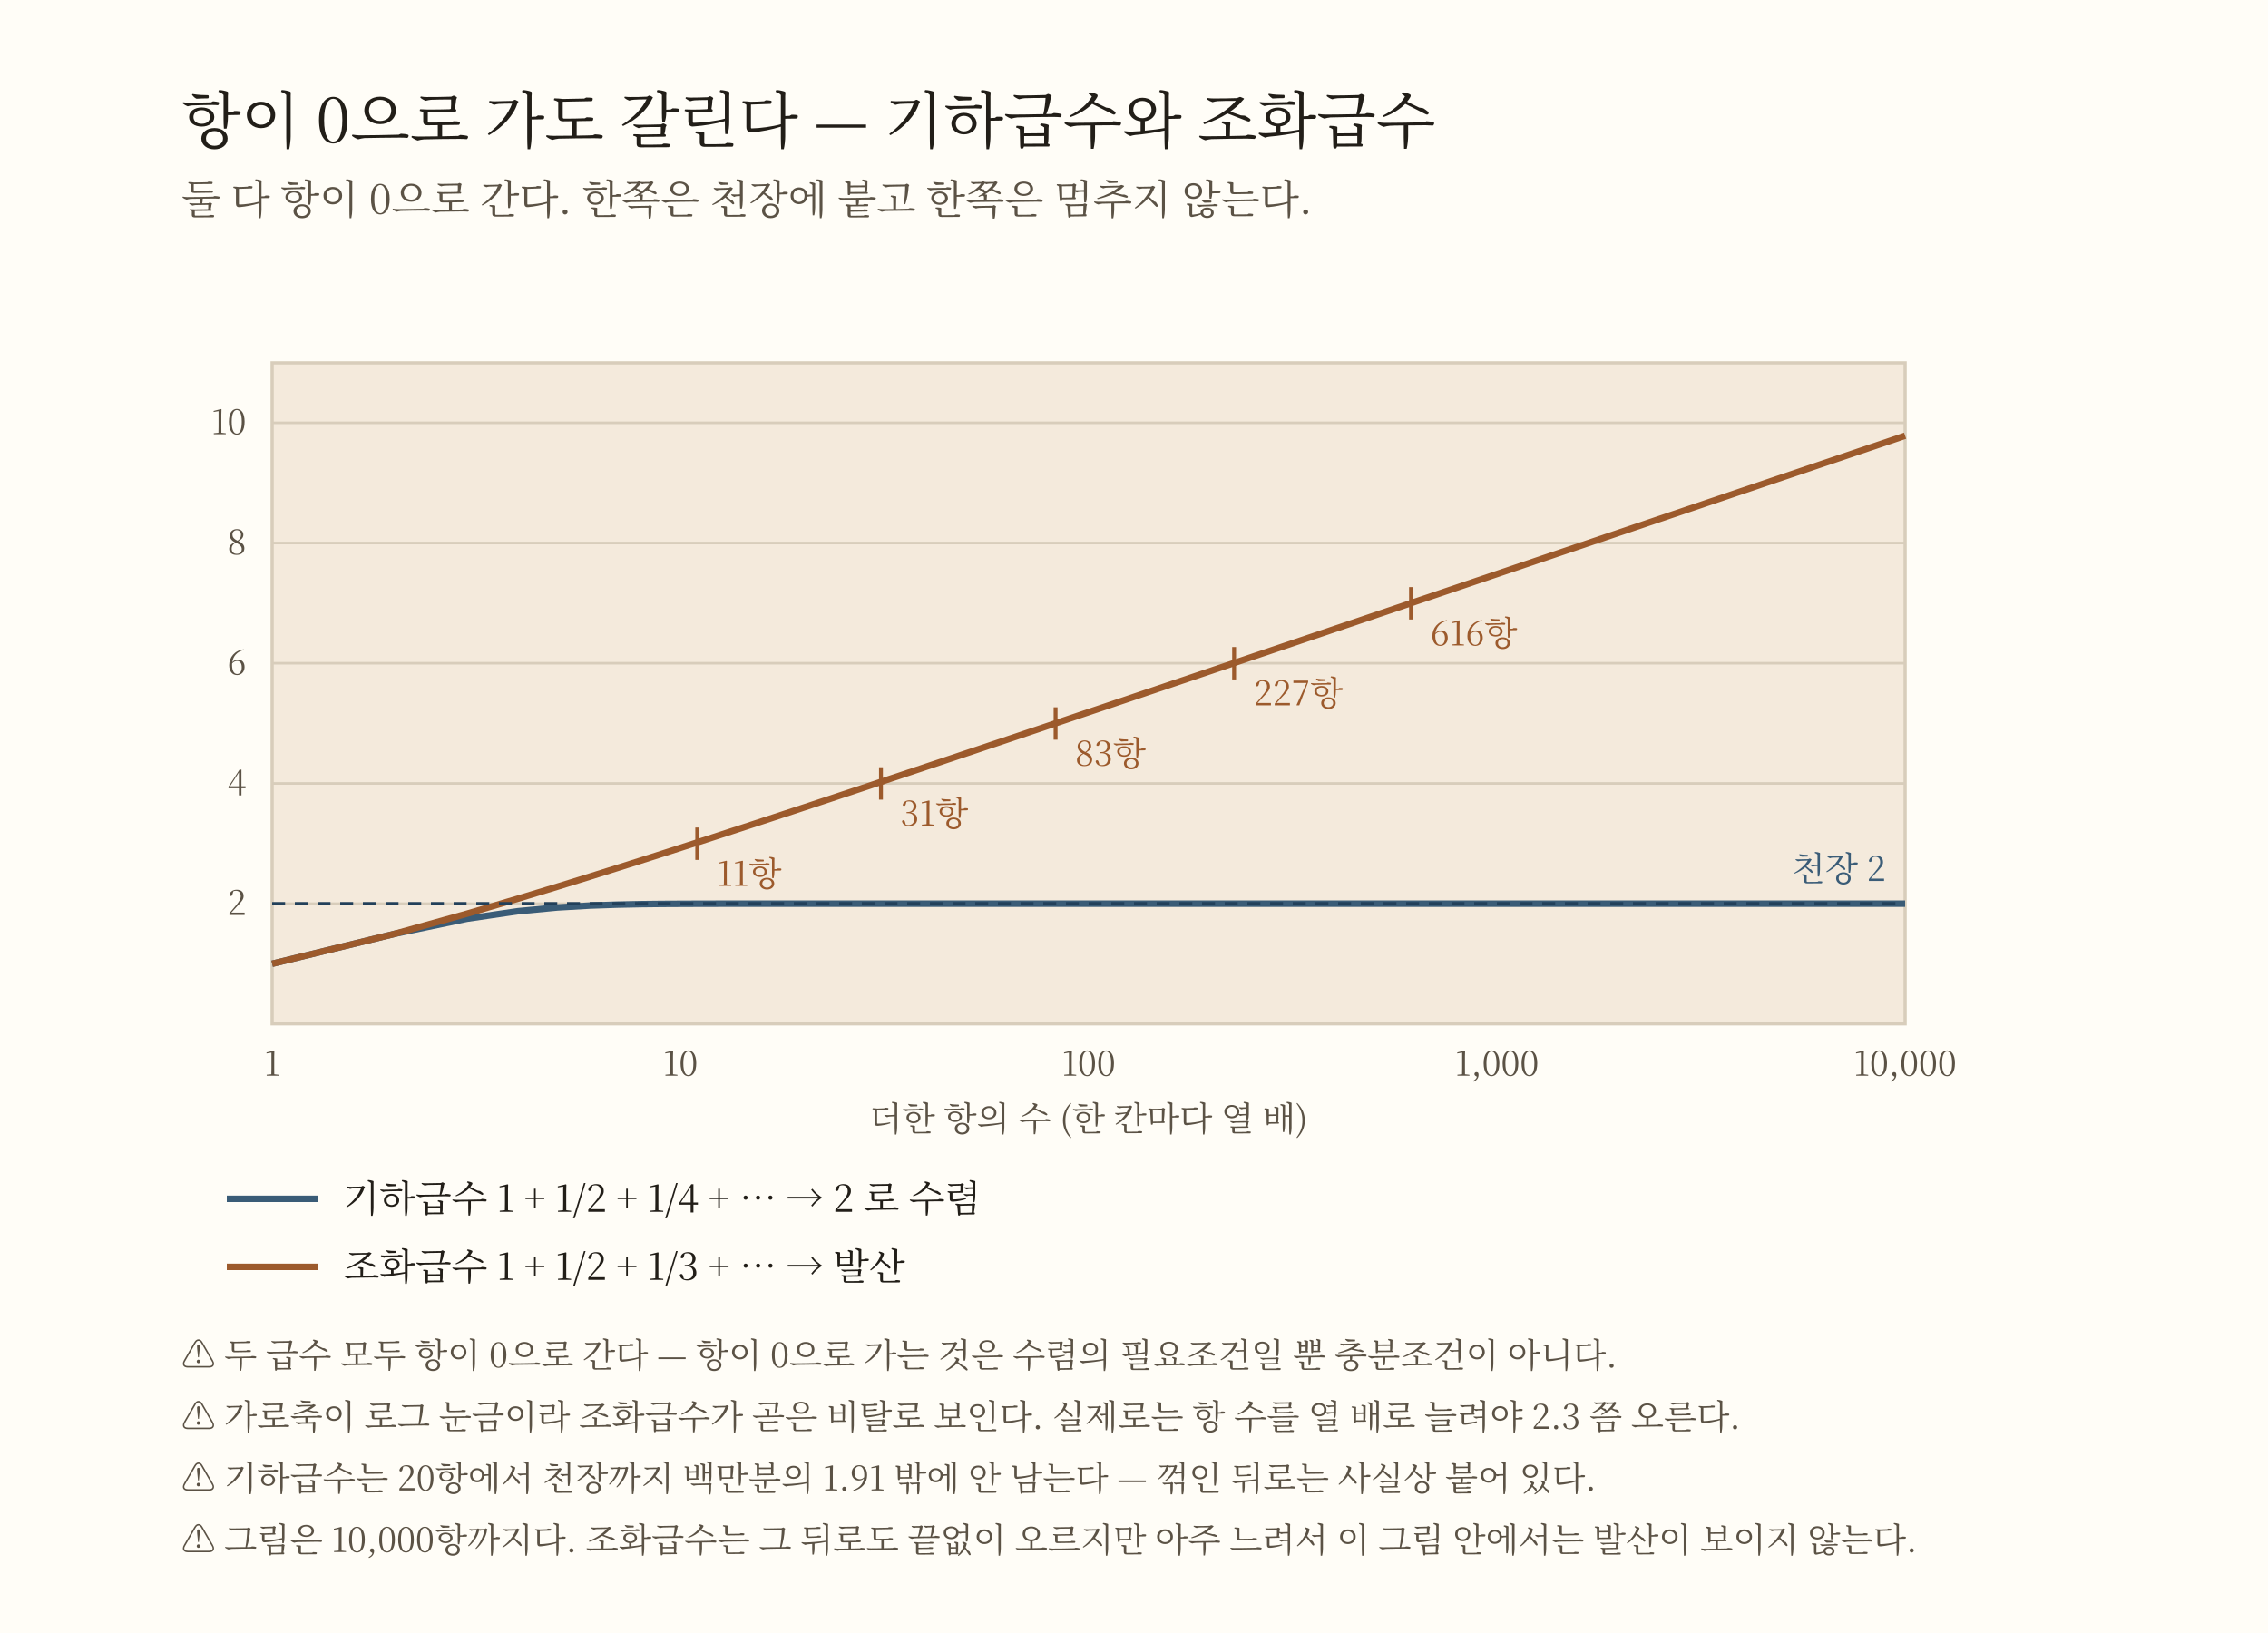
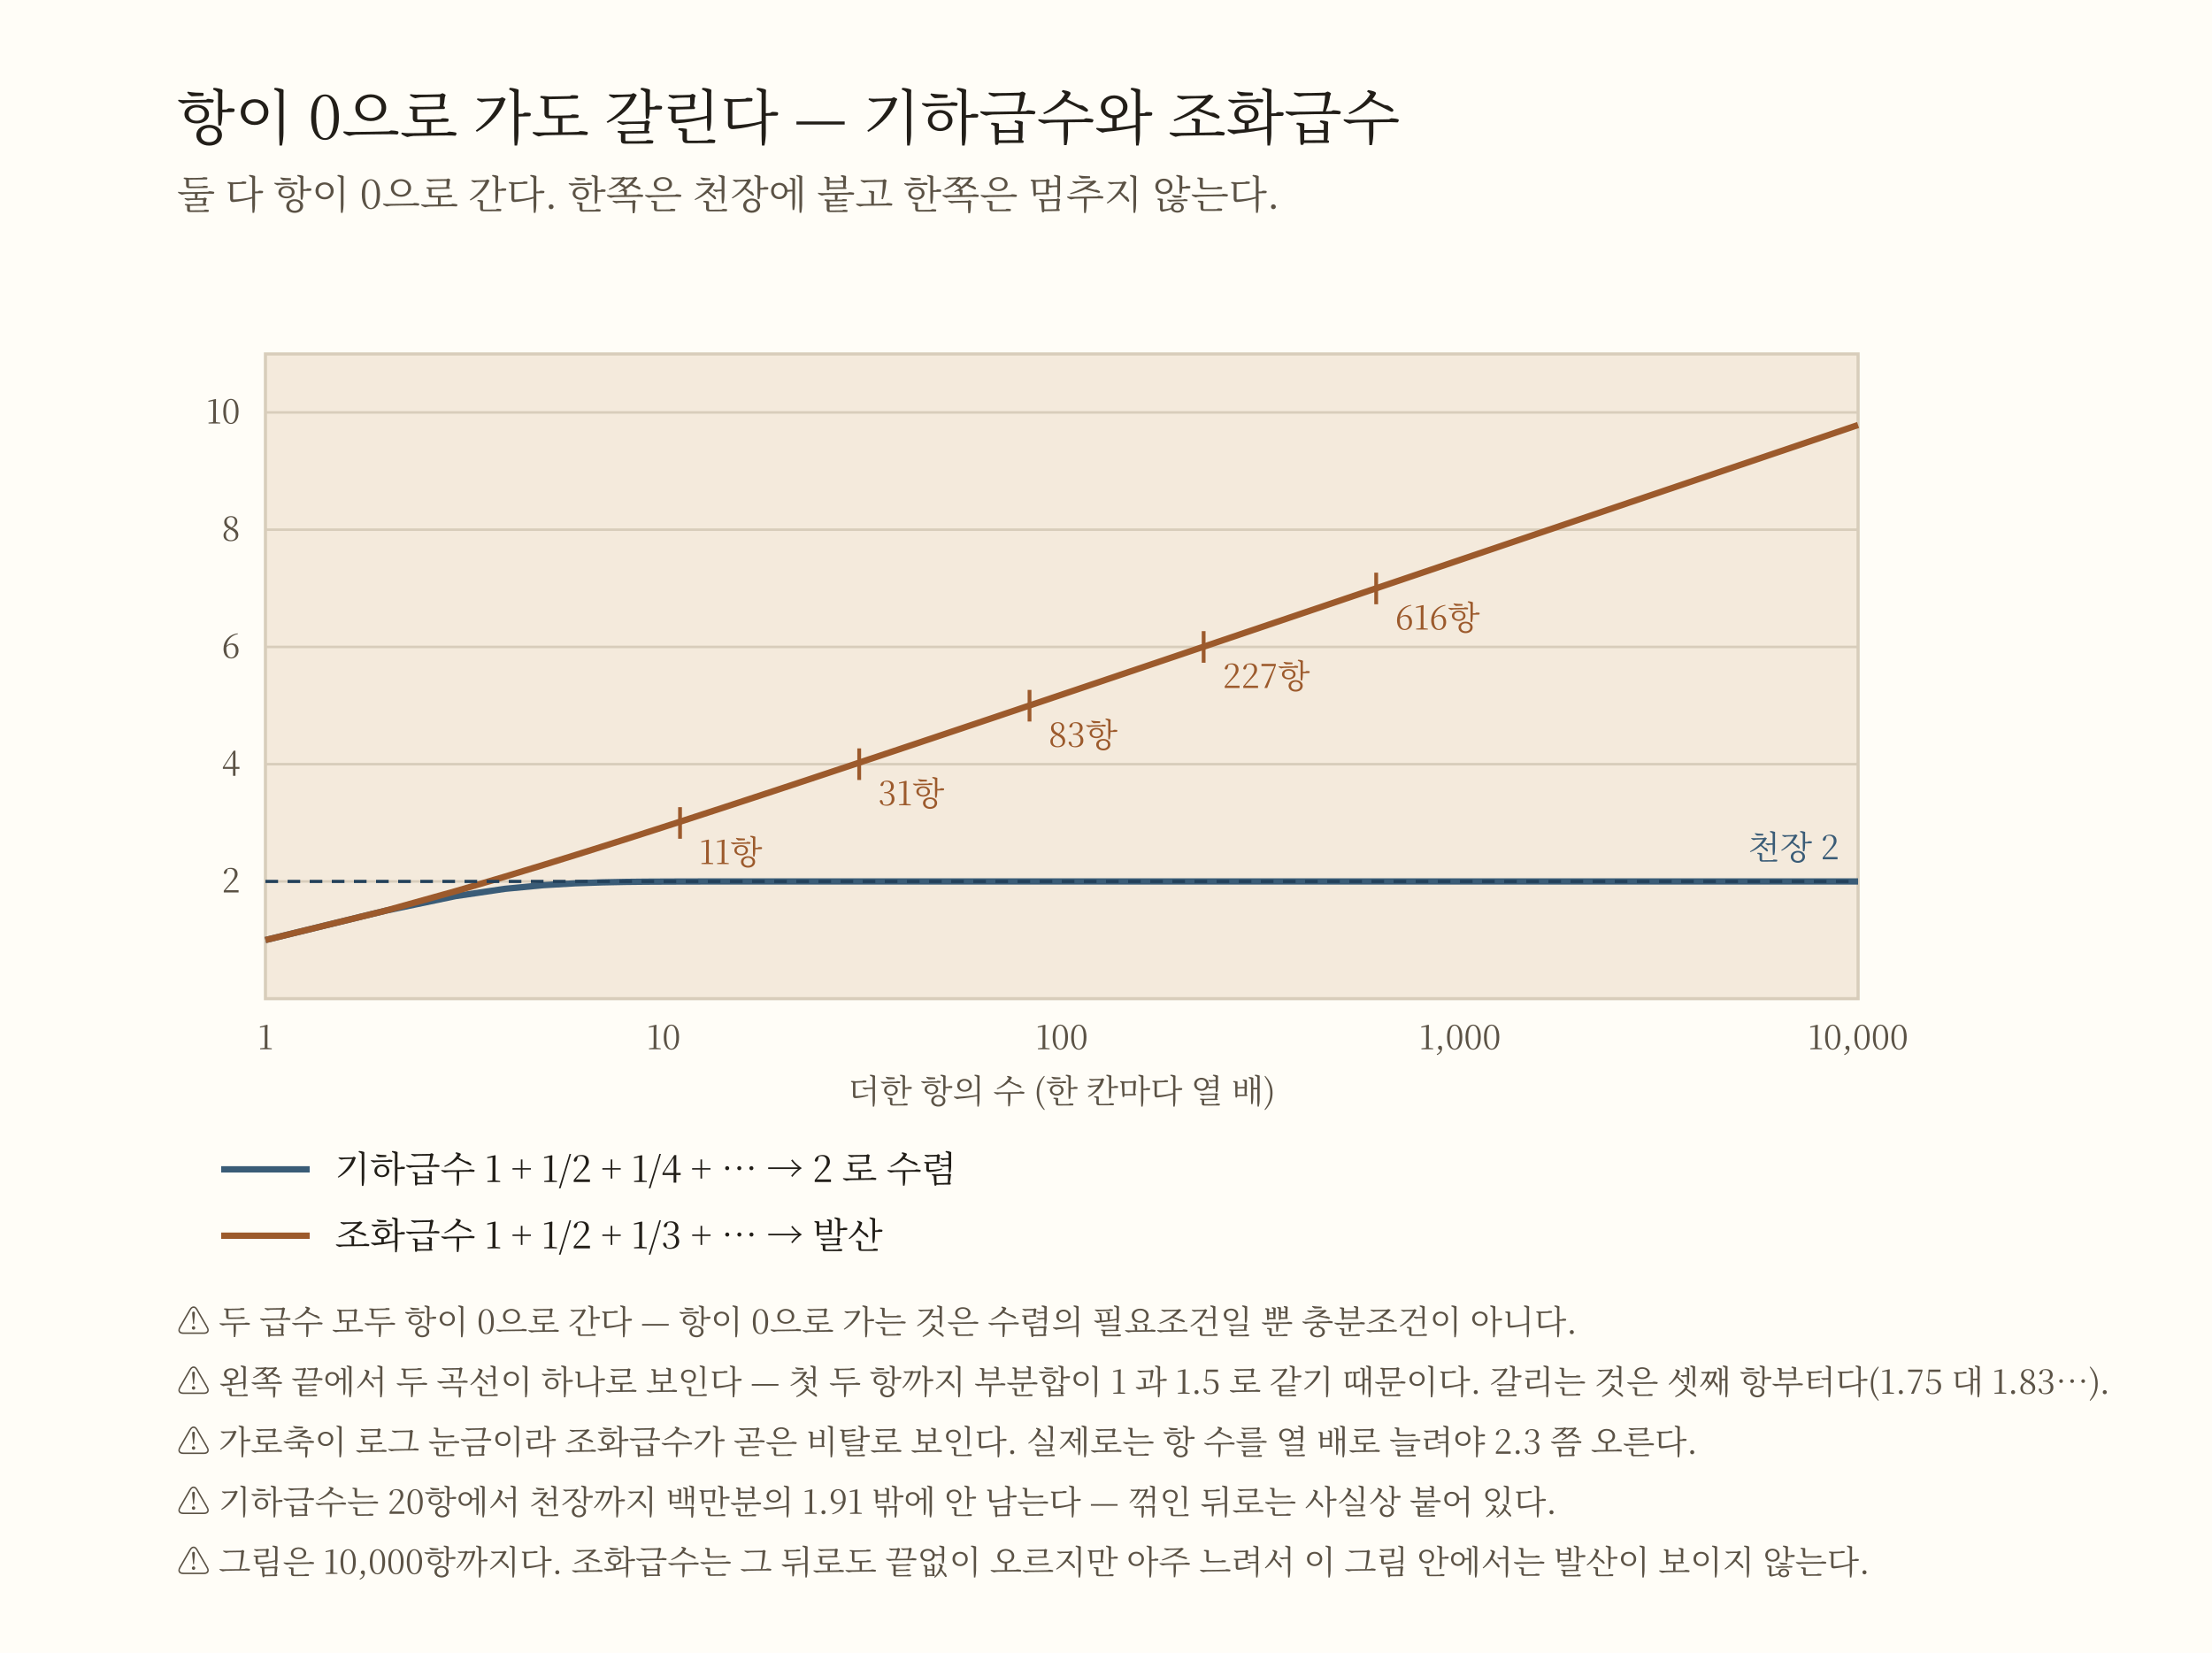
- <svg xmlns="http://www.w3.org/2000/svg" viewBox="0 0 700 504" width="700" height="504" role="img" aria-label="그림 위쪽에 「항이 0으로 가도 갈린다 — 기하급수와 조화급수」라는 표제가 있고 그 아래에 둘 다 항이 0으로 가는데 한쪽은 천장에 붙고 한쪽은 멈추지 않는다고 적혀 있다. 가운데에 가로로 긴 좌표평면이 있다. 가로축은 더한 항의 수이고 눈금이 1과 10과 100과 1,000과 10,000으로 한 칸마다 열 배씩 늘어나며, 세로축 눈금은 2와 4와 6과 8과 10이다. 곡선이 둘 그려져 있다. 2 높이에 가로 파선이 그어져 있고 그 오른쪽 끝에 천장 2라고 적혀 있다. 파란 곡선은 왼쪽에서 가파르게 올라가다가 2 근처에서 꺾이고, 꺾인 뒤로는 그 파선과 거의 겹친 채 누워서 오른쪽 끝까지 간다 — 그 구간에서는 둘이 따로 보이지 않는다. 갈색 곡선은 처음부터 끝까지 거의 곧은 비탈로 꾸준히 올라가며 오른쪽 끝에서도 멈출 기색이 없다. 갈색 곡선이 3과 4와 5와 6과 7 높이를 지나는 자리마다 짧은 눈금과 수가 붙어 있는데, 각각 11항과 31항과 83항과 227항과 616항이다. 좌표평면 아래에 범례가 둘 있다. 위는 파란 것이 기하급수이며 1 더하기 2분의 1 더하기 4분의 1 로 이어져 2로 수렴한다는 것이고, 아래는 갈색 것이 조화급수이며 1 더하기 2분의 1 더하기 3분의 1 로 이어져 발산한다는 것이다. 맨 아래에는 단서가 넷 있다. 첫째는 두 급수 모두 항이 0으로 가며 항이 0으로 가는 것은 수렴의 필요조건일 뿐 충분조건이 아니라는 것이고, 둘째는 가로축이 로그 눈금이라 조화급수가 곧은 비탈로 보이는 것이며 실제로는 항 수를 열 배로 늘려야 2.3 쯤 오른다는 것이고, 셋째는 기하급수가 20항에서 천장까지 백만분의 1.91 밖에 안 남아 꺾인 뒤로는 사실상 붙어 있다는 것이고, 넷째는 그림이 10,000항까지이며 조화급수는 그 뒤로도 끝없이 오르지만 아주 느려서 이 그림 안에서는 발산이 보이지 않는다는 것이다">
+ <svg xmlns="http://www.w3.org/2000/svg" viewBox="0 0 700 523" width="700" height="523" role="img" aria-label="그림 위쪽에 「항이 0으로 가도 갈린다 — 기하급수와 조화급수」라는 표제가 있고 그 아래에 둘 다 항이 0으로 가는데 한쪽은 천장에 붙고 한쪽은 멈추지 않는다고 적혀 있다. 가운데에 가로로 긴 좌표평면이 있다. 가로축은 더한 항의 수이고 눈금이 1과 10과 100과 1,000과 10,000으로 한 칸마다 열 배씩 늘어나며, 세로축 눈금은 2와 4와 6과 8과 10이다. 곡선이 둘 그려져 있다. 2 높이에 가로 파선이 그어져 있고 그 오른쪽 끝에 천장 2라고 적혀 있다. 왼쪽 끝에서는 두 곡선이 하나로 보인다 — 첫 두 항까지 부분합이 같아 같은 자리에 겹쳐 있고, 나중에 그린 갈색 곡선만 드러난다. 파란 곡선은 거기서 갈라져 나와 2 근처에서 꺾이고, 꺾인 뒤로는 그 파선과 거의 겹친 채 누워서 오른쪽 끝까지 간다 — 그 구간에서도 둘이 따로 보이지 않는다. 갈색 곡선은 처음부터 끝까지 거의 곧은 비탈로 꾸준히 올라가며 오른쪽 끝에서도 멈출 기색이 없다. 갈색 곡선이 3과 4와 5와 6과 7 높이를 지나는 자리마다 짧은 눈금과 수가 붙어 있는데, 각각 11항과 31항과 83항과 227항과 616항이다. 좌표평면 아래에 범례가 둘 있다. 위는 파란 것이 기하급수이며 1 더하기 2분의 1 더하기 4분의 1 로 이어져 2로 수렴한다는 것이고, 아래는 갈색 것이 조화급수이며 1 더하기 2분의 1 더하기 3분의 1 로 이어져 발산한다는 것이다. 맨 아래에는 단서가 다섯 있다. 첫째는 두 급수 모두 항이 0으로 가며 항이 0으로 가는 것은 수렴의 필요조건일 뿐 충분조건이 아니라는 것이고, 둘째는 왼쪽 끝에서 두 곡선이 하나로 보이는 까닭이 첫 두 항까지 부분합이 1 과 1.5 로 같기 때문이며 갈리는 것은 셋째 항부터 1.75 대 1.83 이라는 것이고, 셋째는 가로축이 로그 눈금이라 조화급수가 곧은 비탈로 보이는 것이며 실제로는 항 수를 열 배로 늘려야 2.3 쯤 오른다는 것이고, 넷째는 기하급수가 20항에서 천장까지 백만분의 1.91 밖에 안 남아 꺾인 뒤로는 사실상 붙어 있다는 것이고, 다섯째는 그림이 10,000항까지이며 조화급수는 그 뒤로도 끝없이 오르지만 아주 느려서 이 그림 안에서는 발산이 보이지 않는다는 것이다">
  <style>
    text{font-family:EB Garamond, Georgia, 'Noto Serif KR', 'Noto Serif CJK KR', NanumMyeongjo, Batang, AppleMyungjo, serif;fill:#221E18;}
    .h1{font-size:19px;} .h2{font-size:12.5px;fill:#5B5245;}
    .ax{font-size:10.5px;fill:#5B5245;} .lg{font-size:11.5px;}
    .sien{fill:#9C5A2C;} .blue{fill:#3A5C77;}
    .bg{fill:#FFFDF7;} .panel{fill:#F4EADC;stroke:#D8CDBB;stroke-width:1;}
    .grid{stroke:#D8CDBB;stroke-width:0.8;fill:none;}
    .tick{stroke:#9C5A2C;stroke-width:1.2;fill:none;}
    .geo{stroke:#3A5C77;stroke-width:2;fill:none;}
    .har{stroke:#9C5A2C;stroke-width:2;fill:none;}
    .ceil{stroke:#22405A;stroke-width:1;fill:none;stroke-dasharray:4 3;}
    .warn{font-size:10.5px;fill:#5B5245;}
  </style>
-   <rect class="bg" x="0" y="0" width="700" height="504" />
+   <rect class="bg" x="0" y="0" width="700" height="523" />
  <text class="h1" x="56" y="44">항이 0으로 가도 갈린다 — 기하급수와 조화급수</text>
  <text class="h2" x="56" y="66">둘 다 항이 0으로 간다. 한쪽은 천장에 붙고 한쪽은 멈추지 않는다.</text>
  <rect class="panel" x="84.0" y="112.0" width="504.0" height="204.0" />
  <line class="grid" x1="84.0" y1="278.9" x2="588.0" y2="278.9" />
  <text class="ax" x="76.0" y="282.4" text-anchor="end">2</text>
  <line class="grid" x1="84.0" y1="241.8" x2="588.0" y2="241.8" />
  <text class="ax" x="76.0" y="245.3" text-anchor="end">4</text>
  <line class="grid" x1="84.0" y1="204.7" x2="588.0" y2="204.7" />
  <text class="ax" x="76.0" y="208.2" text-anchor="end">6</text>
  <line class="grid" x1="84.0" y1="167.6" x2="588.0" y2="167.6" />
  <text class="ax" x="76.0" y="171.1" text-anchor="end">8</text>
  <line class="grid" x1="84.0" y1="130.5" x2="588.0" y2="130.5" />
  <text class="ax" x="76.0" y="134.0" text-anchor="end">10</text>
  <text class="ax" x="84.0" y="332.0" text-anchor="middle">1</text>
  <text class="ax" x="210.0" y="332.0" text-anchor="middle">10</text>
  <text class="ax" x="336.0" y="332.0" text-anchor="middle">100</text>
  <text class="ax" x="462.0" y="332.0" text-anchor="middle">1,000</text>
  <text class="ax" x="588.0" y="332.0" text-anchor="middle">10,000</text>
  <text class="ax" x="336.0" y="349.0" text-anchor="middle">더한 항의 수 (한 칸마다 열 배)</text>
  <polyline class="geo" points="84.00,297.45 84.00,297.45 84.00,297.45 84.00,297.45 84.00,297.45 84.00,297.45 84.00,297.45 84.00,297.45 84.00,297.45 84.00,297.45 84.00,297.45 84.00,297.45 84.00,297.45 84.00,297.45 84.00,297.45 84.00,297.45 84.00,297.45 84.00,297.45 84.00,297.45 84.00,297.45 84.00,297.45 84.00,297.45 84.00,297.45 84.00,297.45 84.00,297.45 84.00,297.45 84.00,297.45 121.93,288.18 121.93,288.18 121.93,288.18 121.93,288.18 121.93,288.18 121.93,288.18 121.93,288.18 121.93,288.18 121.93,288.18 121.93,288.18 121.93,288.18 121.93,288.18 121.93,288.18 121.93,288.18 121.93,288.18 121.93,288.18 121.93,288.18 121.93,288.18 121.93,288.18 121.93,288.18 121.93,288.18 121.93,288.18 121.93,288.18 121.93,288.18 121.93,288.18 121.93,288.18 121.93,288.18 121.93,288.18 121.93,288.18 121.93,288.18 121.93,288.18 121.93,288.18 121.93,288.18 144.12,283.55 144.12,283.55 144.12,283.55 144.12,283.55 144.12,283.55 144.12,283.55 144.12,283.55 144.12,283.55 144.12,283.55 144.12,283.55 144.12,283.55 144.12,283.55 144.12,283.55 144.12,283.55 144.12,283.55 144.12,283.55 144.12,283.55 144.12,283.55 144.12,283.55 144.12,283.55 144.12,283.55 144.12,283.55 159.86,281.23 159.86,281.23 159.86,281.23 159.86,281.23 159.86,281.23 159.86,281.23 159.86,281.23 159.86,281.23 159.86,281.23 159.86,281.23 159.86,281.23 159.86,281.23 159.86,281.23 159.86,281.23 159.86,281.23 159.86,281.23 172.07,280.07 172.07,280.07 172.07,280.07 172.07,280.07 172.07,280.07 172.07,280.07 172.07,280.07 172.07,280.07 172.07,280.07 172.07,280.07 172.07,280.07 172.07,280.07 172.07,280.07 172.07,280.07 182.05,279.49 182.05,279.49 182.05,279.49 182.05,279.49 182.05,279.49 182.05,279.49 182.05,279.49 182.05,279.49 182.05,279.49 182.05,279.49 190.48,279.20 190.48,279.20 190.48,279.20 190.48,279.20 190.48,279.20 190.48,279.20 190.48,279.20 190.48,279.20 190.48,279.20 190.48,279.20 197.79,279.05 197.79,279.05 197.79,279.05 197.79,279.05 197.79,279.05 197.79,279.05 197.79,279.05 197.79,279.05 204.23,278.98 204.23,278.98 204.23,278.98 204.23,278.98 204.23,278.98 204.23,278.98 204.23,278.98 210.00,278.95 210.00,278.95 210.00,278.95 210.00,278.95 210.00,278.95 210.00,278.95 210.00,278.95 215.22,278.93 215.22,278.93 215.22,278.93 215.22,278.93 215.22,278.93 215.22,278.93 219.98,278.92 219.98,278.92 219.98,278.92 219.98,278.92 219.98,278.92 224.36,278.91 224.36,278.91 224.36,278.91 224.36,278.91 224.36,278.91 228.41,278.91 228.41,278.91 228.41,278.91 228.41,278.91 228.41,278.91 232.19,278.91 232.19,278.91 232.19,278.91 232.19,278.91 235.72,278.91 235.72,278.91 235.72,278.91 235.72,278.91 239.04,278.91 239.04,278.91 239.04,278.91 239.04,278.91 242.16,278.91 242.16,278.91 242.16,278.91 242.16,278.91 245.12,278.91 245.12,278.91 245.12,278.91 247.93,278.91 247.93,278.91 247.93,278.91 250.60,278.91 250.60,278.91 250.60,278.91 253.15,278.91 253.15,278.91 253.15,278.91 255.58,278.91 255.58,278.91 255.58,278.91 257.91,278.91 257.91,278.91 257.91,278.91 260.14,278.91 260.14,278.91 262.29,278.91 262.29,278.91 262.29,278.91 264.35,278.91 264.35,278.91 266.34,278.91 266.34,278.91 266.34,278.91 268.26,278.91 268.26,278.91 270.12,278.91 270.12,278.91 271.91,278.91 271.91,278.91 273.65,278.91 273.65,278.91 275.33,278.91 275.33,278.91 276.97,278.91 276.97,278.91 278.55,278.91 278.55,278.91 280.09,278.91 280.09,278.91 281.59,278.91 281.59,278.91 283.05,278.91 284.47,278.91 284.47,278.91 285.86,278.91 285.86,278.91 287.21,278.91 288.53,278.91 288.53,278.91 289.82,278.91 291.08,278.91 291.08,278.91 292.30,278.91 293.51,278.91 293.51,278.91 294.68,278.91 295.84,278.91 296.96,278.91 296.96,278.91 298.07,278.91 299.15,278.91 300.22,278.91 300.22,278.91 301.26,278.91 302.28,278.91 303.29,278.91 304.27,278.91 305.24,278.91 306.19,278.91 306.19,278.91 307.13,278.91 308.05,278.91 308.95,278.91 309.84,278.91 310.72,278.91 311.58,278.91 312.43,278.91 313.26,278.91 314.09,278.91 314.90,278.91 315.69,278.91 316.48,278.91 317.26,278.91 318.02,278.91 319.52,278.91 320.26,278.91 320.98,278.91 321.70,278.91 322.40,278.91 323.10,278.91 324.47,278.91 325.14,278.91 325.80,278.91 326.46,278.91 327.75,278.91 328.38,278.91 329.00,278.91 330.23,278.91 330.84,278.91 332.03,278.91 332.61,278.91 333.19,278.91 334.33,278.91 334.89,278.91 336.00,278.91 337.08,278.91 337.62,278.91 338.67,278.91 339.19,278.91 340.21,278.91 341.22,278.91 341.71,278.91 342.69,278.91 343.65,278.91 344.59,278.91 345.06,278.91 345.98,278.91 346.88,278.91 347.77,278.91 348.65,278.91 349.51,278.91 350.36,278.91 351.19,278.91 352.02,278.91 352.83,278.91 353.62,278.91 354.41,278.91 355.19,278.91 356.33,278.91 357.08,278.91 357.82,278.91 358.55,278.91 359.63,278.91 360.33,278.91 361.03,278.91 362.06,278.91 362.74,278.91 363.73,278.91 364.71,278.91 365.36,278.91 366.31,278.91 366.93,278.91 367.86,278.91 368.77,278.91 369.66,278.91 370.54,278.91 371.41,278.91 371.98,278.91 372.82,278.91 373.93,278.91 374.74,278.91 375.55,278.91 376.34,278.91 377.12,278.91 377.89,278.91 378.90,278.91 379.64,278.91 380.62,278.91 381.34,278.91 382.29,278.91 382.99,278.91 383.91,278.91 384.81,278.91 385.48,278.91 386.36,278.91 387.22,278.91 388.08,278.91 388.91,278.91 389.74,278.91 390.55,278.91 391.36,278.91 392.34,278.91 393.12,278.91 393.88,278.91 394.83,278.91 395.57,278.91 396.48,278.91 397.38,278.91 398.09,278.91 398.96,278.91 399.82,278.91 400.67,278.91 401.50,278.91 402.32,278.91 403.13,278.91 404.08,278.91 404.86,278.91 405.79,278.91 406.55,278.91 407.45,278.91 408.18,278.91 409.05,278.91 409.91,278.91 410.75,278.91 411.59,278.91 412.40,278.91 413.34,278.91 414.14,278.91 414.92,278.91 415.82,278.91 416.70,278.91 417.45,278.91 418.30,278.91 419.15,278.91 419.98,278.91 420.80,278.91 421.72,278.91 422.52,278.91 423.41,278.91 424.18,278.91 425.05,278.91 425.90,278.91 426.74,278.91 427.57,278.91 428.38,278.91 429.29,278.91 430.08,278.91 430.95,278.91 431.72,278.91 432.57,278.91 433.40,278.91 434.32,278.91 435.13,278.91 435.93,278.91 436.80,278.91 437.66,278.91 438.51,278.91 439.35,278.91 440.17,278.91 440.98,278.91 441.85,278.91 442.72,278.91 443.49,278.91 444.33,278.91 445.23,278.91 446.04,278.91 446.91,278.91 447.70,278.91 448.54,278.91 449.38,278.91 450.27,278.91 451.07,278.91 451.94,278.91 452.78,278.91 453.62,278.91 454.44,278.91 455.25,278.91 456.11,278.91 456.96,278.91 457.79,278.91 458.61,278.91 459.48,278.91 460.33,278.91 461.17,278.91 462.00,278.91 462.81,278.91 463.67,278.91 464.51,278.91 465.34,278.91 466.21,278.91 467.02,278.91 467.86,278.91 468.74,278.91 469.55,278.91 470.40,278.91 471.24,278.91 472.07,278.91 472.93,278.91 473.77,278.91 474.60,278.91 475.42,278.91 476.27,278.91 477.11,278.91 477.97,278.91 478.79,278.91 479.62,278.91 480.49,278.91 481.30,278.91 482.14,278.91 483.01,278.91 483.86,278.91 484.70,278.91 485.52,278.91 486.37,278.91 487.20,278.91 488.03,278.91 488.87,278.91 489.73,278.91 490.55,278.91 491.39,278.91 492.25,278.91 493.09,278.91 493.92,278.91 494.77,278.91 495.60,278.91 496.43,278.91 497.27,278.91 498.12,278.91 498.96,278.91 499.79,278.91 500.64,278.91 501.47,278.91 502.31,278.91 503.17,278.91 503.99,278.91 504.85,278.91 505.69,278.91 506.52,278.91 507.36,278.91 508.19,278.91 509.03,278.91 509.88,278.91 510.72,278.91 511.57,278.91 512.40,278.91 513.25,278.91 514.08,278.91 514.91,278.91 515.76,278.91 516.59,278.91 517.44,278.91 518.28,278.91 519.12,278.91 519.96,278.91 520.81,278.91 521.64,278.91 522.48,278.91 523.33,278.91 524.16,278.91 525.00,278.91 525.84,278.91 526.68,278.91 527.51,278.91 528.37,278.91 529.21,278.91 530.03,278.91 530.88,278.91 531.71,278.91 532.56,278.91 533.40,278.91 534.24,278.91 535.08,278.91 535.92,278.91 536.75,278.91 537.60,278.91 538.44,278.91 539.28,278.91 540.12,278.91 540.96,278.91 541.80,278.91 542.64,278.91 543.48,278.91 544.32,278.91 545.16,278.91 546.00,278.91 546.84,278.91 547.68,278.91 548.52,278.91 549.37,278.91 550.20,278.91 551.04,278.91 551.88,278.91 552.72,278.91 553.56,278.91 554.40,278.91 555.24,278.91 556.08,278.91 556.92,278.91 557.76,278.91 558.60,278.91 559.44,278.91 560.28,278.91 561.12,278.91 561.96,278.91 562.80,278.91 563.64,278.91 564.48,278.91 565.32,278.91 566.16,278.91 567.00,278.91 567.84,278.91 568.68,278.91 569.52,278.91 570.36,278.91 571.20,278.91 572.04,278.91 572.88,278.91 573.72,278.91 574.56,278.91 575.40,278.91 576.24,278.91 577.08,278.91 577.92,278.91 578.76,278.91 579.60,278.91 580.44,278.91 581.28,278.91 582.12,278.91 582.96,278.91 583.80,278.91 584.64,278.91 585.48,278.91 586.32,278.91 587.16,278.91 588.00,278.91" />
  <polyline class="har" points="84.00,297.45 84.00,297.45 84.00,297.45 84.00,297.45 84.00,297.45 84.00,297.45 84.00,297.45 84.00,297.45 84.00,297.45 84.00,297.45 84.00,297.45 84.00,297.45 84.00,297.45 84.00,297.45 84.00,297.45 84.00,297.45 84.00,297.45 84.00,297.45 84.00,297.45 84.00,297.45 84.00,297.45 84.00,297.45 84.00,297.45 84.00,297.45 84.00,297.45 84.00,297.45 84.00,297.45 121.93,288.18 121.93,288.18 121.93,288.18 121.93,288.18 121.93,288.18 121.93,288.18 121.93,288.18 121.93,288.18 121.93,288.18 121.93,288.18 121.93,288.18 121.93,288.18 121.93,288.18 121.93,288.18 121.93,288.18 121.93,288.18 121.93,288.18 121.93,288.18 121.93,288.18 121.93,288.18 121.93,288.18 121.93,288.18 121.93,288.18 121.93,288.18 121.93,288.18 121.93,288.18 121.93,288.18 121.93,288.18 121.93,288.18 121.93,288.18 121.93,288.18 121.93,288.18 121.93,288.18 144.12,282.00 144.12,282.00 144.12,282.00 144.12,282.00 144.12,282.00 144.12,282.00 144.12,282.00 144.12,282.00 144.12,282.00 144.12,282.00 144.12,282.00 144.12,282.00 144.12,282.00 144.12,282.00 144.12,282.00 144.12,282.00 144.12,282.00 144.12,282.00 144.12,282.00 144.12,282.00 144.12,282.00 144.12,282.00 159.86,277.36 159.86,277.36 159.86,277.36 159.86,277.36 159.86,277.36 159.86,277.36 159.86,277.36 159.86,277.36 159.86,277.36 159.86,277.36 159.86,277.36 159.86,277.36 159.86,277.36 159.86,277.36 159.86,277.36 159.86,277.36 172.07,273.65 172.07,273.65 172.07,273.65 172.07,273.65 172.07,273.65 172.07,273.65 172.07,273.65 172.07,273.65 172.07,273.65 172.07,273.65 172.07,273.65 172.07,273.65 172.07,273.65 172.07,273.65 182.05,270.56 182.05,270.56 182.05,270.56 182.05,270.56 182.05,270.56 182.05,270.56 182.05,270.56 182.05,270.56 182.05,270.56 182.05,270.56 190.48,267.91 190.48,267.91 190.48,267.91 190.48,267.91 190.48,267.91 190.48,267.91 190.48,267.91 190.48,267.91 190.48,267.91 190.48,267.91 197.79,265.60 197.79,265.60 197.79,265.60 197.79,265.60 197.79,265.60 197.79,265.60 197.79,265.60 197.79,265.60 204.23,263.54 204.23,263.54 204.23,263.54 204.23,263.54 204.23,263.54 204.23,263.54 204.23,263.54 210.00,261.68 210.00,261.68 210.00,261.68 210.00,261.68 210.00,261.68 210.00,261.68 210.00,261.68 215.22,260.00 215.22,260.00 215.22,260.00 215.22,260.00 215.22,260.00 215.22,260.00 219.98,258.45 219.98,258.45 219.98,258.45 219.98,258.45 219.98,258.45 224.36,257.02 224.36,257.02 224.36,257.02 224.36,257.02 224.36,257.02 228.41,255.70 228.41,255.70 228.41,255.70 228.41,255.70 228.41,255.70 232.19,254.46 232.19,254.46 232.19,254.46 232.19,254.46 235.72,253.30 235.72,253.30 235.72,253.30 235.72,253.30 239.04,252.21 239.04,252.21 239.04,252.21 239.04,252.21 242.16,251.18 242.16,251.18 242.16,251.18 242.16,251.18 245.12,250.21 245.12,250.21 245.12,250.21 247.93,249.28 247.93,249.28 247.93,249.28 250.60,248.40 250.60,248.40 250.60,248.40 253.15,247.55 253.15,247.55 253.15,247.55 255.58,246.75 255.58,246.75 255.58,246.75 257.91,245.97 257.91,245.97 257.91,245.97 260.14,245.23 260.14,245.23 262.29,244.52 262.29,244.52 262.29,244.52 264.35,243.83 264.35,243.83 266.34,243.17 266.34,243.17 266.34,243.17 268.26,242.53 268.26,242.53 270.12,241.91 270.12,241.91 271.91,241.31 271.91,241.31 273.65,240.73 273.65,240.73 275.33,240.17 275.33,240.17 276.97,239.63 276.97,239.63 278.55,239.10 278.55,239.10 280.09,238.58 280.09,238.58 281.59,238.08 281.59,238.08 283.05,237.59 284.47,237.12 284.47,237.12 285.86,236.65 285.86,236.65 287.21,236.20 288.53,235.76 288.53,235.76 289.82,235.33 291.08,234.91 291.08,234.91 292.30,234.49 293.51,234.09 293.51,234.09 294.68,233.70 295.84,233.31 296.96,232.93 296.96,232.93 298.07,232.56 299.15,232.20 300.22,231.84 300.22,231.84 301.26,231.49 302.28,231.15 303.29,230.81 304.27,230.48 305.24,230.15 306.19,229.83 306.19,229.83 307.13,229.52 308.05,229.21 308.95,228.91 309.84,228.61 310.72,228.31 311.58,228.02 312.43,227.74 313.26,227.46 314.09,227.18 314.90,226.91 315.69,226.64 316.48,226.37 317.26,226.11 318.02,225.85 319.52,225.35 320.26,225.10 320.98,224.86 321.70,224.62 322.40,224.38 323.10,224.14 324.47,223.68 325.14,223.46 325.80,223.23 326.46,223.01 327.75,222.58 328.38,222.37 329.00,222.16 330.23,221.74 330.84,221.54 332.03,221.14 332.61,220.94 333.19,220.74 334.33,220.36 334.89,220.17 336.00,219.80 337.08,219.43 337.62,219.25 338.67,218.90 339.19,218.72 340.21,218.38 341.22,218.04 341.71,217.87 342.69,217.54 343.65,217.22 344.59,216.90 345.06,216.74 345.98,216.43 346.88,216.13 347.77,215.83 348.65,215.53 349.51,215.24 350.36,214.95 351.19,214.67 352.02,214.39 352.83,214.12 353.62,213.85 354.41,213.58 355.19,213.32 356.33,212.94 357.08,212.68 357.82,212.43 358.55,212.19 359.63,211.82 360.33,211.58 361.03,211.35 362.06,211.00 362.74,210.77 363.73,210.44 364.71,210.10 365.36,209.89 366.31,209.57 366.93,209.35 367.86,209.04 368.77,208.73 369.66,208.43 370.54,208.13 371.41,207.84 371.98,207.65 372.82,207.36 373.93,206.99 374.74,206.71 375.55,206.44 376.34,206.17 377.12,205.91 377.89,205.65 378.90,205.31 379.64,205.06 380.62,204.73 381.34,204.48 382.29,204.16 382.99,203.93 383.91,203.62 384.81,203.31 385.48,203.08 386.36,202.79 387.22,202.49 388.08,202.21 388.91,201.92 389.74,201.64 390.55,201.37 391.36,201.10 392.34,200.76 393.12,200.50 393.88,200.24 394.83,199.92 395.57,199.67 396.48,199.36 397.38,199.06 398.09,198.82 398.96,198.52 399.82,198.23 400.67,197.95 401.50,197.66 402.32,197.39 403.13,197.11 404.08,196.79 404.86,196.53 405.79,196.21 406.55,195.96 407.45,195.65 408.18,195.40 409.05,195.11 409.91,194.82 410.75,194.53 411.59,194.25 412.40,193.97 413.34,193.66 414.14,193.39 414.92,193.12 415.82,192.82 416.70,192.52 417.45,192.27 418.30,191.98 419.15,191.69 419.98,191.41 420.80,191.13 421.72,190.82 422.52,190.55 423.41,190.25 424.18,189.99 425.05,189.69 425.90,189.40 426.74,189.12 427.57,188.84 428.38,188.56 429.29,188.26 430.08,187.99 430.95,187.69 431.72,187.43 432.57,187.15 433.40,186.86 434.32,186.55 435.13,186.28 435.93,186.01 436.80,185.71 437.66,185.42 438.51,185.13 439.35,184.85 440.17,184.57 440.98,184.30 441.85,184.00 442.72,183.71 443.49,183.45 444.33,183.16 445.23,182.86 446.04,182.58 446.91,182.29 447.70,182.02 448.54,181.74 449.38,181.45 450.27,181.15 451.07,180.88 451.94,180.59 452.78,180.30 453.62,180.02 454.44,179.74 455.25,179.46 456.11,179.17 456.96,178.89 457.79,178.60 458.61,178.33 459.48,178.03 460.33,177.74 461.17,177.46 462.00,177.18 462.81,176.90 463.67,176.61 464.51,176.33 465.34,176.05 466.21,175.75 467.02,175.48 467.86,175.19 468.74,174.90 469.55,174.62 470.40,174.33 471.24,174.05 472.07,173.77 472.93,173.48 473.77,173.19 474.60,172.91 475.42,172.63 476.27,172.34 477.11,172.06 477.97,171.77 478.79,171.49 479.62,171.21 480.49,170.91 481.30,170.64 482.14,170.35 483.01,170.06 483.86,169.77 484.70,169.49 485.52,169.21 486.37,168.92 487.20,168.64 488.03,168.36 488.87,168.08 489.73,167.78 490.55,167.51 491.39,167.22 492.25,166.93 493.09,166.65 493.92,166.36 494.77,166.08 495.60,165.79 496.43,165.52 497.27,165.23 498.12,164.94 498.96,164.66 499.79,164.37 500.64,164.09 501.47,163.81 502.31,163.52 503.17,163.23 503.99,162.95 504.85,162.66 505.69,162.38 506.52,162.10 507.36,161.81 508.19,161.53 509.03,161.24 509.88,160.96 510.72,160.67 511.57,160.38 512.40,160.10 513.25,159.82 514.08,159.54 514.91,159.25 515.76,158.96 516.59,158.68 517.44,158.40 518.28,158.11 519.12,157.83 519.96,157.54 520.81,157.25 521.64,156.97 522.48,156.69 523.33,156.40 524.16,156.12 525.00,155.84 525.84,155.55 526.68,155.26 527.51,154.98 528.37,154.69 529.21,154.41 530.03,154.13 530.88,153.84 531.71,153.56 532.56,153.27 533.40,152.99 534.24,152.70 535.08,152.42 535.92,152.13 536.75,151.85 537.60,151.56 538.44,151.28 539.28,151.00 540.12,150.71 540.96,150.43 541.80,150.14 542.64,149.86 543.48,149.57 544.32,149.29 545.16,149.00 546.00,148.72 546.84,148.43 547.68,148.15 548.52,147.86 549.37,147.58 550.20,147.29 551.04,147.01 551.88,146.73 552.72,146.44 553.56,146.16 554.40,145.87 555.24,145.59 556.08,145.30 556.92,145.02 557.76,144.73 558.60,144.45 559.44,144.16 560.28,143.88 561.12,143.59 561.96,143.31 562.80,143.02 563.64,142.74 564.48,142.46 565.32,142.17 566.16,141.89 567.00,141.60 567.84,141.32 568.68,141.03 569.52,140.75 570.36,140.46 571.20,140.18 572.04,139.89 572.88,139.61 573.72,139.32 574.56,139.04 575.40,138.76 576.24,138.47 577.08,138.18 577.92,137.90 578.76,137.62 579.60,137.33 580.44,137.05 581.28,136.76 582.12,136.48 582.96,136.19 583.80,135.91 584.64,135.62 585.48,135.34 586.32,135.05 587.16,134.77 588.00,134.48" />
  <line class="ceil" x1="84.0" y1="278.9" x2="588.0" y2="278.9" />
  <text class="ax blue" x="582.0" y="271.9" text-anchor="end">천장 2</text>
  <line class="tick" x1="215.2" y1="255.4" x2="215.2" y2="265.4" />
  <text class="ax sien" x="221.2" y="273.4">11항</text>
  <line class="tick" x1="271.9" y1="236.8" x2="271.9" y2="246.8" />
  <text class="ax sien" x="277.9" y="254.8">31항</text>
  <line class="tick" x1="325.8" y1="218.3" x2="325.8" y2="228.3" />
  <text class="ax sien" x="331.8" y="236.3">83항</text>
  <line class="tick" x1="380.9" y1="199.7" x2="380.9" y2="209.7" />
  <text class="ax sien" x="386.9" y="217.7">227항</text>
  <line class="tick" x1="435.5" y1="181.2" x2="435.5" y2="191.2" />
  <text class="ax sien" x="441.5" y="199.2">616항</text>
  <line class="geo" x1="70" y1="370.0" x2="98" y2="370.0" />
  <text class="lg" x="106" y="374.0">기하급수  1 + 1/2 + 1/4 + …   →  2 로 수렴</text>
  <line class="har" x1="70" y1="391.0" x2="98" y2="391.0" />
  <text class="lg" x="106" y="395.0">조화급수  1 + 1/2 + 1/3 + …   →  발산</text>
  <text class="warn" x="56" y="422.0">⚠ 두 급수 모두 항이 0으로 간다 — 항이 0으로 가는 것은 수렴의 필요조건일 뿐 충분조건이 아니다.</text>
-   <text class="warn" x="56" y="441.0">⚠ 가로축이 로그 눈금이라 조화급수가 곧은 비탈로 보인다. 실제로는 항 수를 열 배로 늘려야 2.3 쯤 오른다.</text>
-   <text class="warn" x="56" y="460.0">⚠ 기하급수는 20항에서 천장까지 백만분의 1.91 밖에 안 남는다 — 꺾인 뒤로는 사실상 붙어 있다.</text>
-   <text class="warn" x="56" y="479.0">⚠ 그림은 10,000항까지다. 조화급수는 그 뒤로도 끝없이 오르지만 아주 느려서 이 그림 안에서는 발산이 보이지 않는다.</text>
+   <text class="warn" x="56" y="441.0">⚠ 왼쪽 끝에서 두 곡선이 하나로 보인다 — 첫 두 항까지 부분합이 1 과 1.5 로 같기 때문이다. 갈리는 것은 셋째 항부터다(1.75 대 1.83…).</text>
+   <text class="warn" x="56" y="460.0">⚠ 가로축이 로그 눈금이라 조화급수가 곧은 비탈로 보인다. 실제로는 항 수를 열 배로 늘려야 2.3 쯤 오른다.</text>
+   <text class="warn" x="56" y="479.0">⚠ 기하급수는 20항에서 천장까지 백만분의 1.91 밖에 안 남는다 — 꺾인 뒤로는 사실상 붙어 있다.</text>
+   <text class="warn" x="56" y="498.0">⚠ 그림은 10,000항까지다. 조화급수는 그 뒤로도 끝없이 오르지만 아주 느려서 이 그림 안에서는 발산이 보이지 않는다.</text>
</svg>
